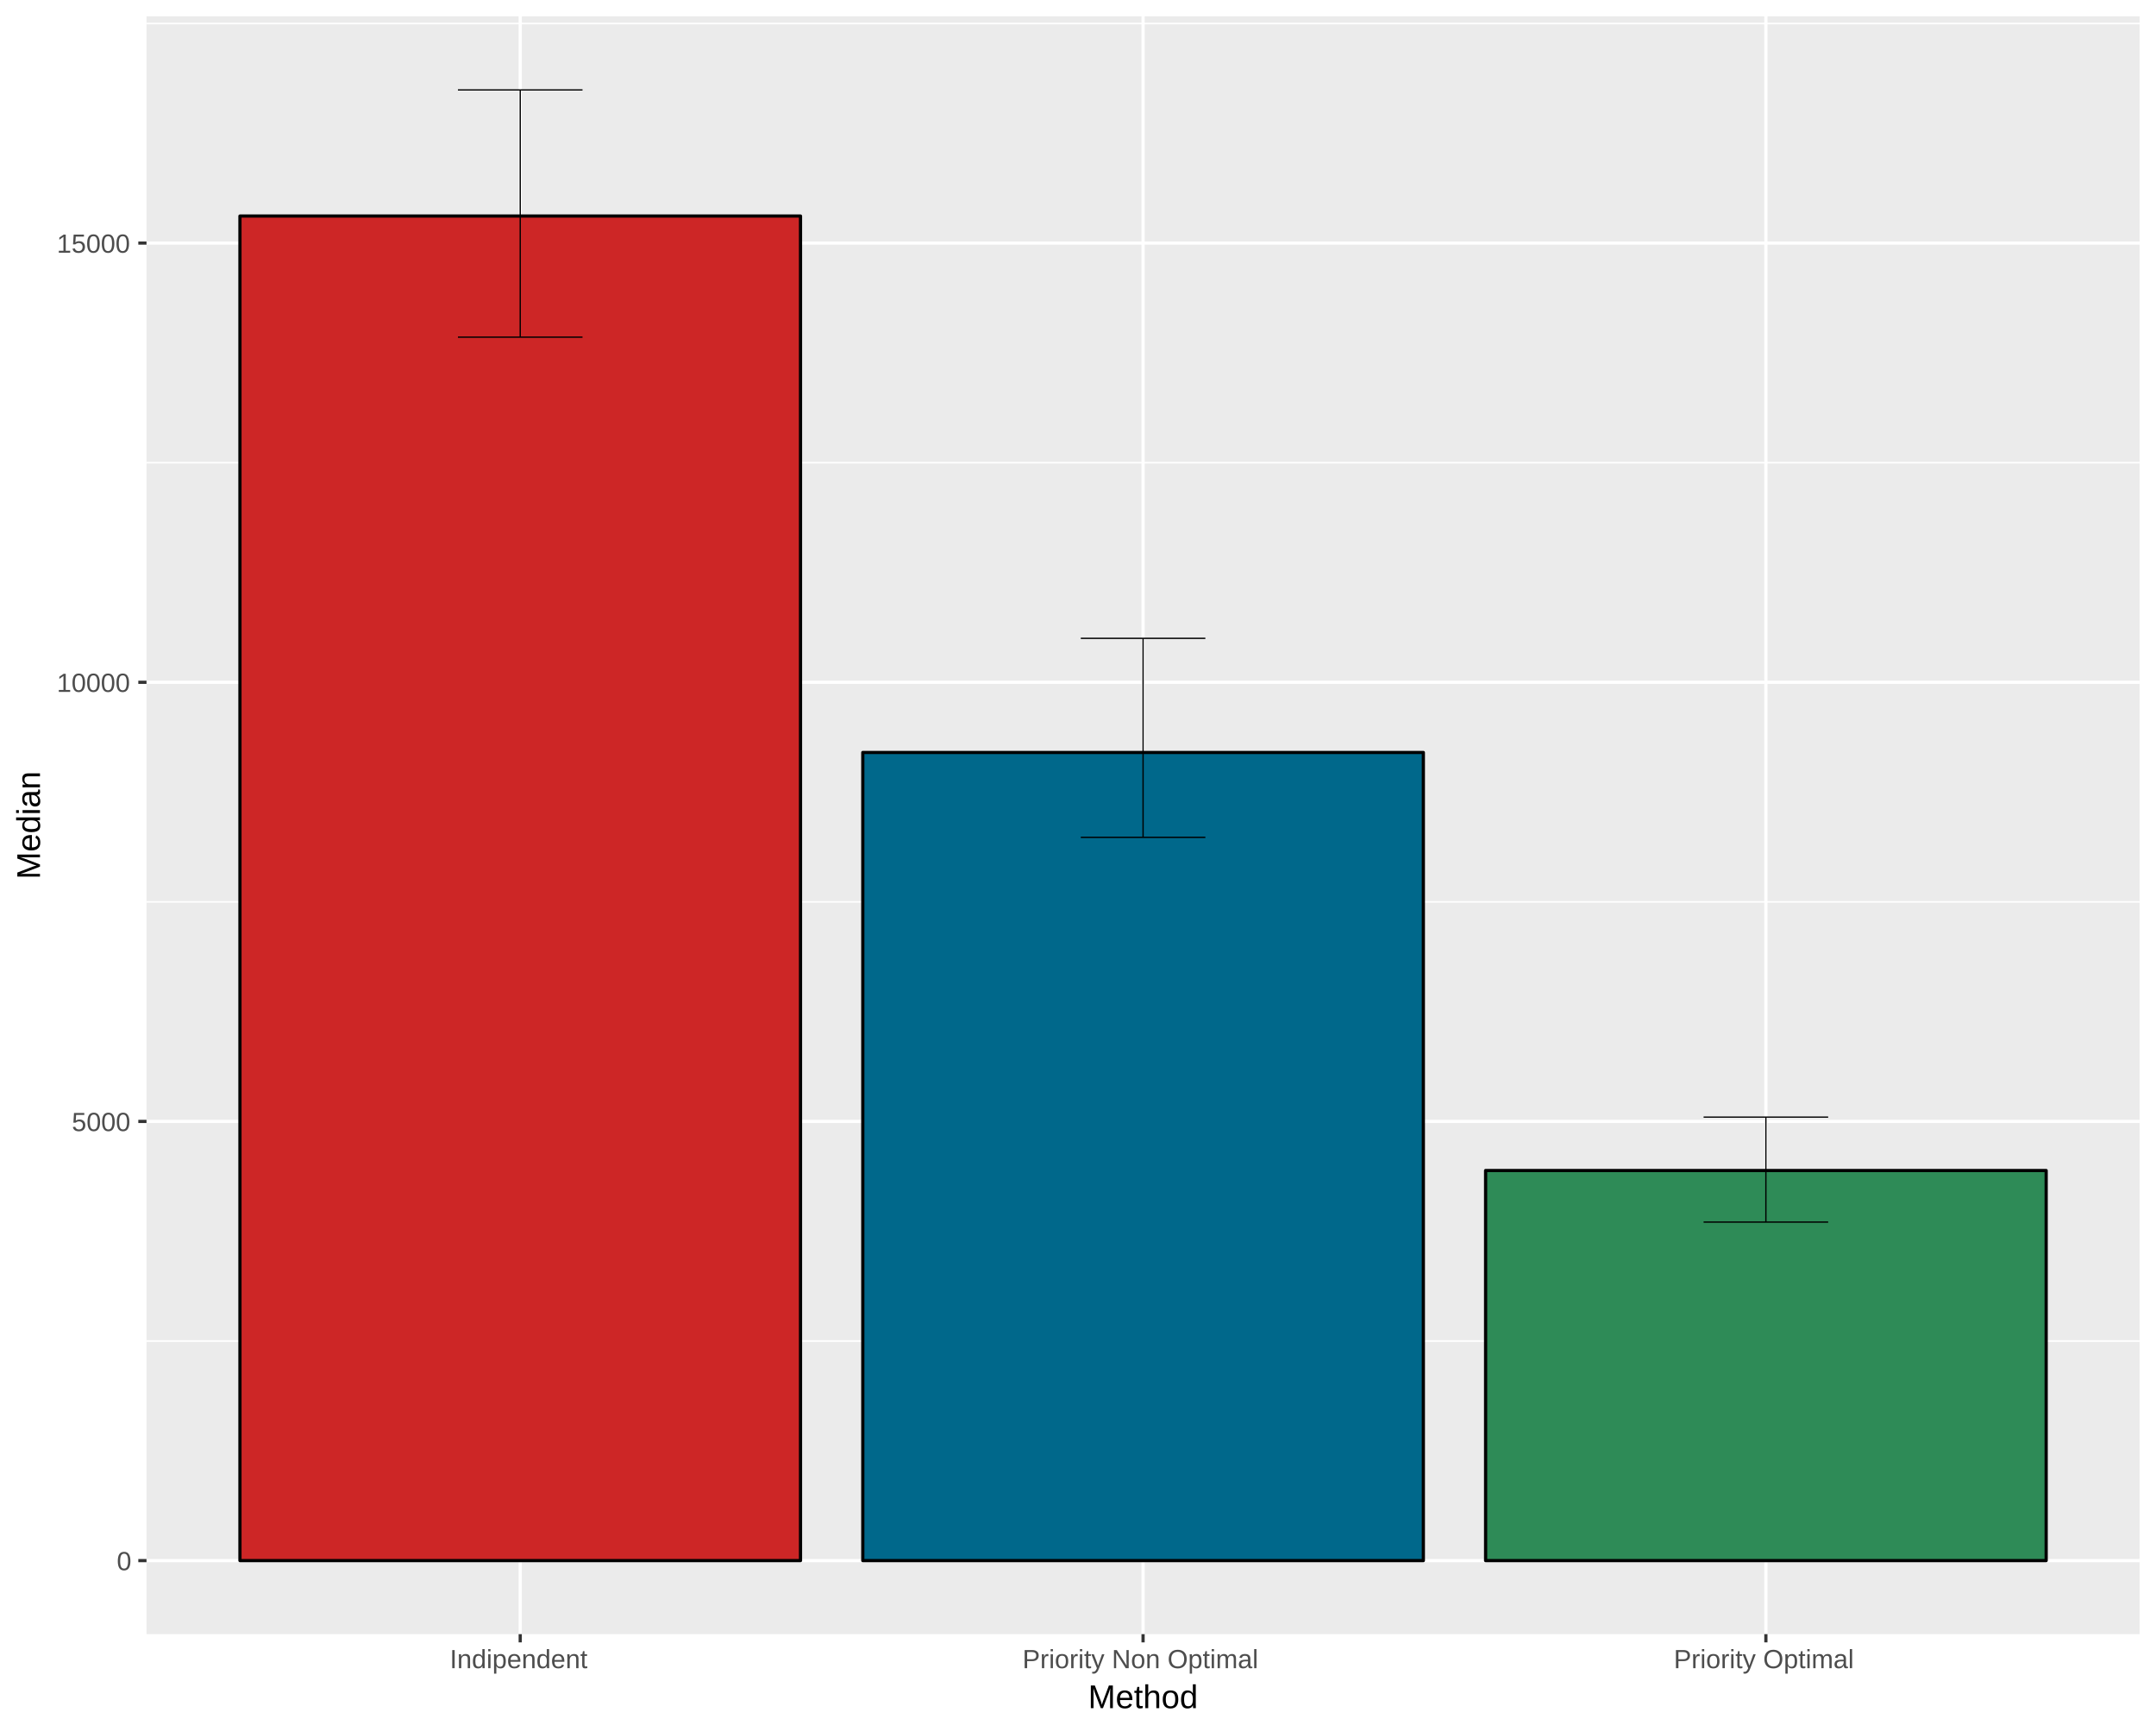
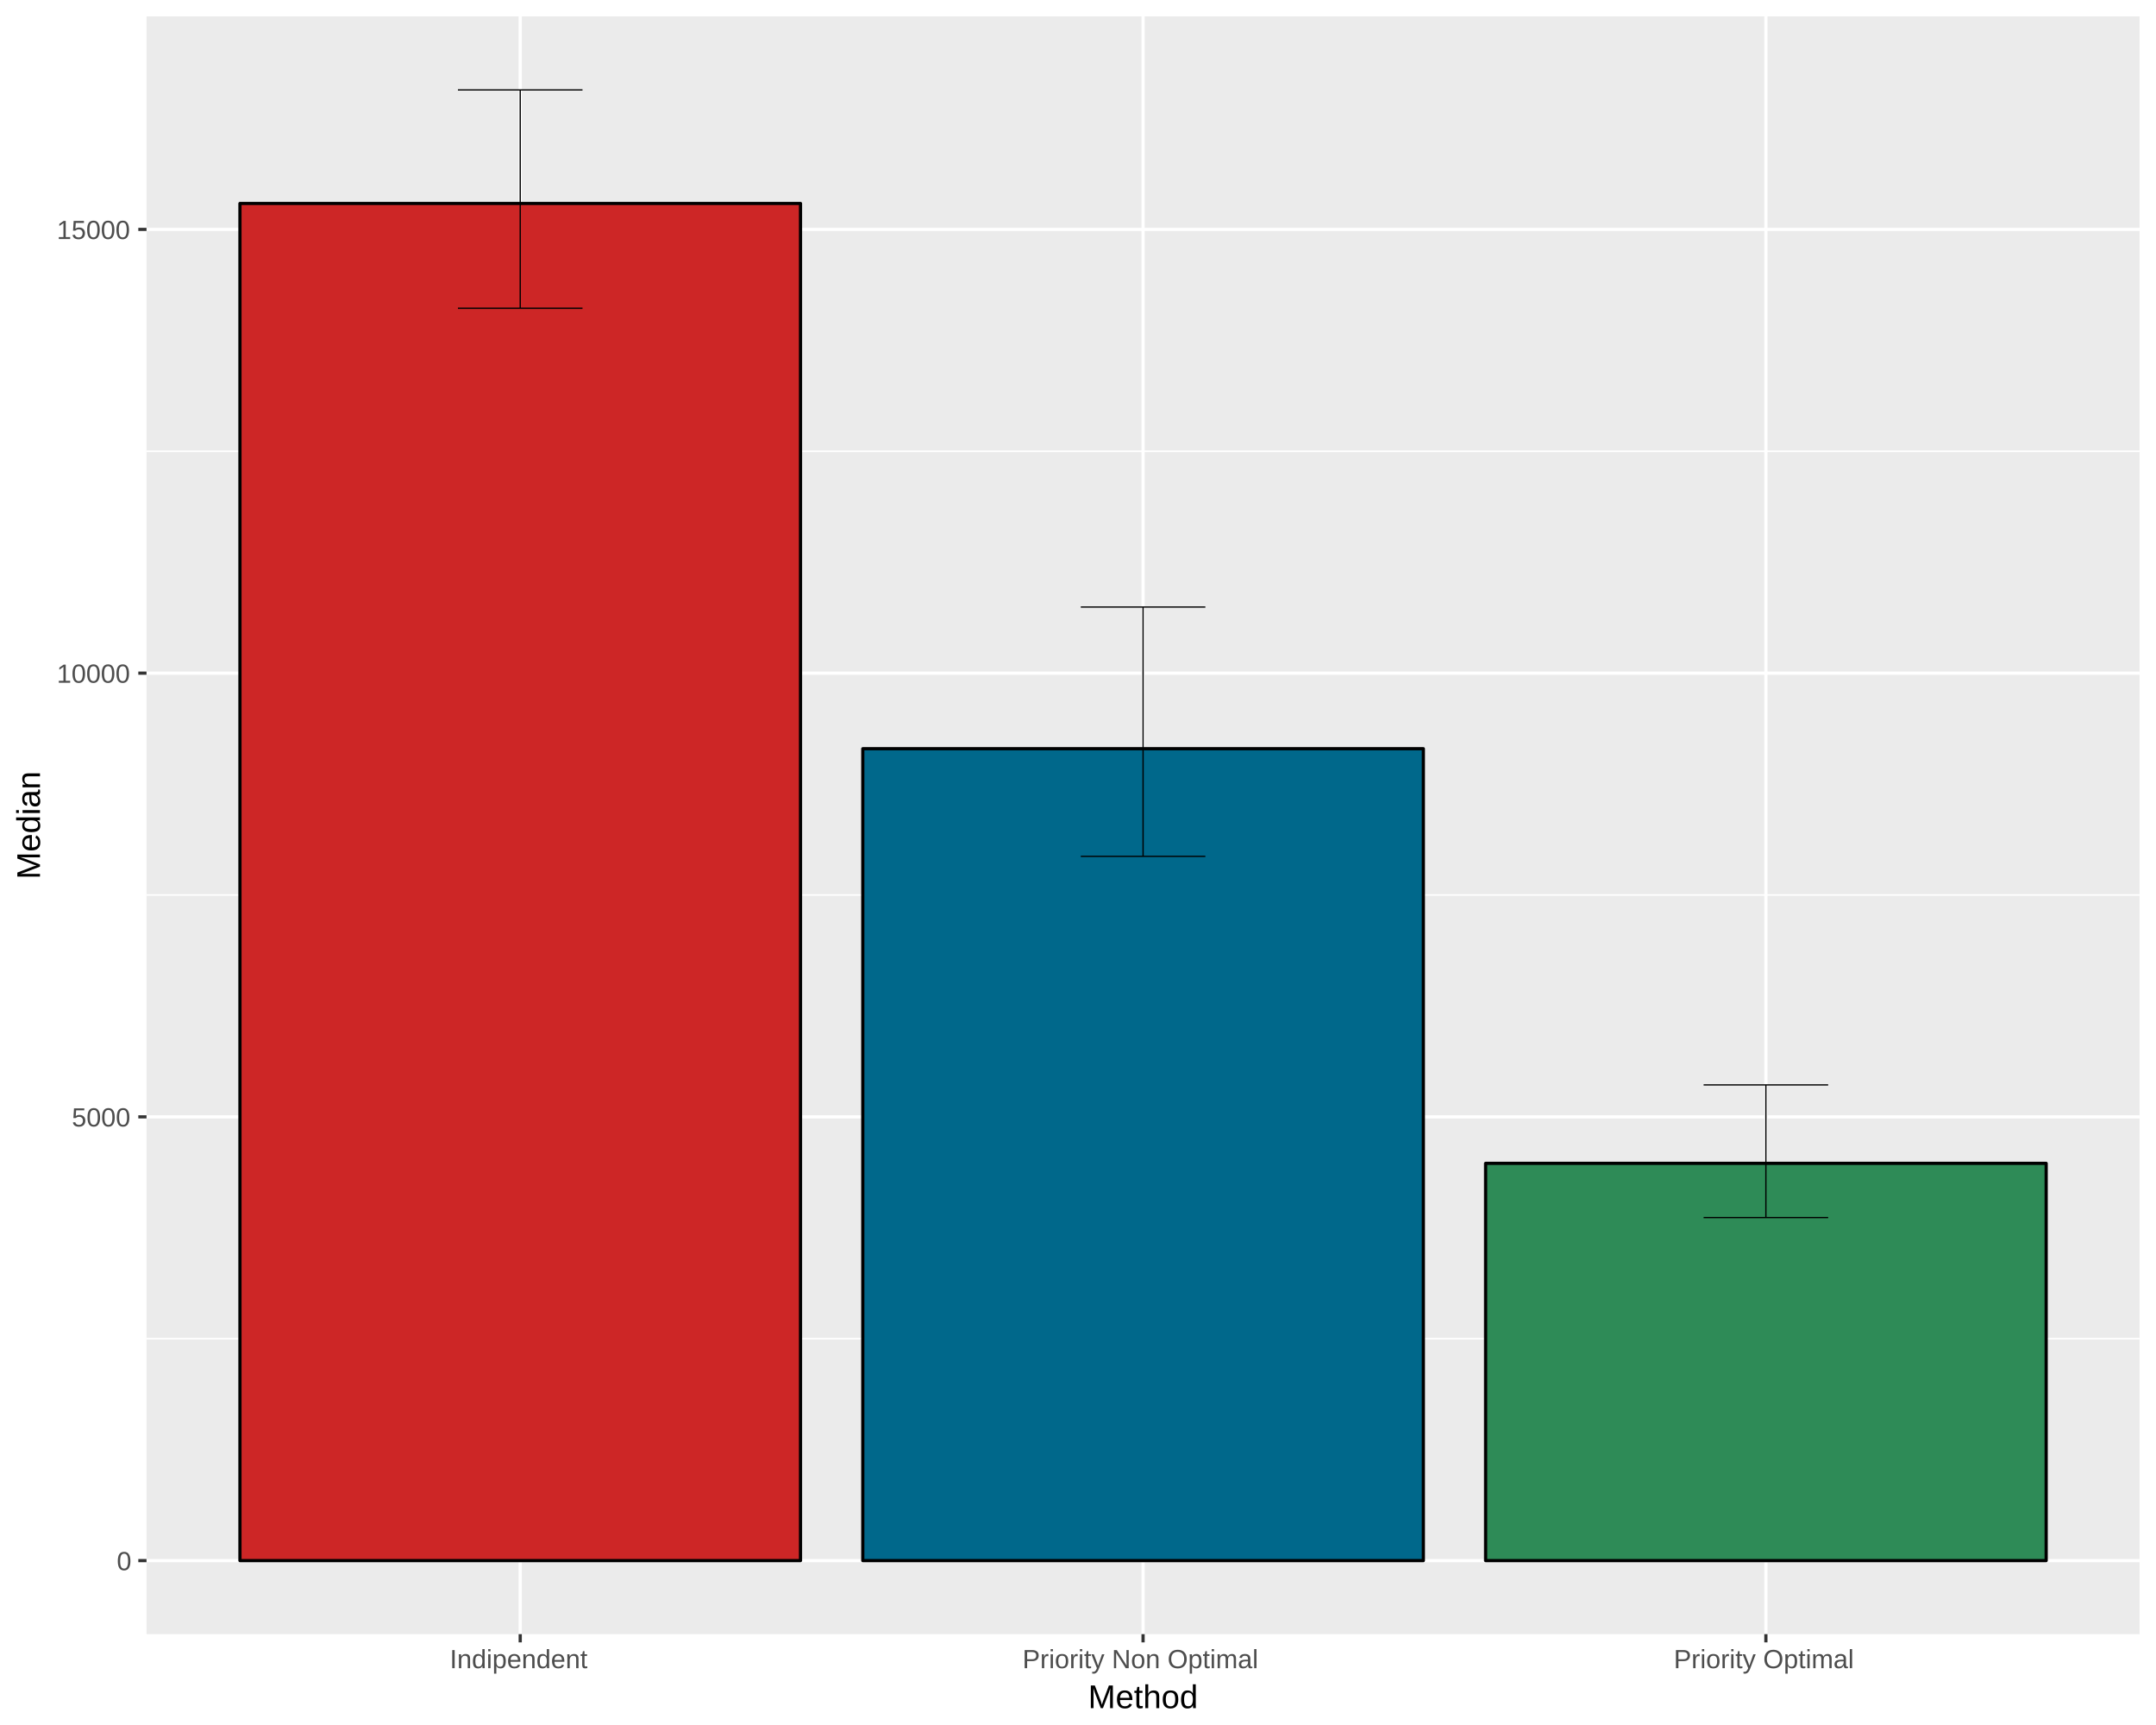
<svg xmlns="http://www.w3.org/2000/svg" viewBox="0 0 720.00 576.00">
  <defs>
    <style type="text/css">
    line, polyline, path, rect, circle {
      fill: none;
      stroke: #000000;
      stroke-linecap: round;
      stroke-linejoin: round;
      stroke-miterlimit: 10.00;
    }
  </style>
  </defs>
  <rect width="100%" height="100%" style="stroke: none; fill: #FFFFFF;" />
  <rect x="0.00" y="0.00" width="720.00" height="576.00" style="stroke-width: 1.07; stroke: #FFFFFF; fill: #FFFFFF;" />
  <defs>
    <clipPath id="cpNDguOTMyOXw3MTQuNTIxfDU0NS42NTZ8NS40Nzk0NQ==">
      <rect x="48.93" y="5.48" width="665.59" height="540.18" />
    </clipPath>
  </defs>
  <rect x="48.93" y="5.48" width="665.59" height="540.18" style="stroke-width: 1.07; stroke: none; fill: #EBEBEB;" clip-path="url(#cpNDguOTMyOXw3MTQuNTIxfDU0NS42NTZ8NS40Nzk0NQ==)" />
-   <polyline points="48.93,447.78 714.52,447.78 " style="stroke-width: 0.53; stroke: #FFFFFF; stroke-linecap: butt;" clip-path="url(#cpNDguOTMyOXw3MTQuNTIxfDU0NS42NTZ8NS40Nzk0NQ==)" />
-   <polyline points="48.93,301.14 714.52,301.14 " style="stroke-width: 0.53; stroke: #FFFFFF; stroke-linecap: butt;" clip-path="url(#cpNDguOTMyOXw3MTQuNTIxfDU0NS42NTZ8NS40Nzk0NQ==)" />
-   <polyline points="48.93,154.49 714.52,154.49 " style="stroke-width: 0.53; stroke: #FFFFFF; stroke-linecap: butt;" clip-path="url(#cpNDguOTMyOXw3MTQuNTIxfDU0NS42NTZ8NS40Nzk0NQ==)" />
-   <polyline points="48.93,7.85 714.52,7.85 " style="stroke-width: 0.53; stroke: #FFFFFF; stroke-linecap: butt;" clip-path="url(#cpNDguOTMyOXw3MTQuNTIxfDU0NS42NTZ8NS40Nzk0NQ==)" />
+   <polyline points="48.93,447.02 714.52,447.02 " style="stroke-width: 0.53; stroke: #FFFFFF; stroke-linecap: butt;" clip-path="url(#cpNDguOTMyOXw3MTQuNTIxfDU0NS42NTZ8NS40Nzk0NQ==)" />
+   <polyline points="48.93,298.85 714.52,298.85 " style="stroke-width: 0.53; stroke: #FFFFFF; stroke-linecap: butt;" clip-path="url(#cpNDguOTMyOXw3MTQuNTIxfDU0NS42NTZ8NS40Nzk0NQ==)" />
+   <polyline points="48.93,150.68 714.52,150.68 " style="stroke-width: 0.53; stroke: #FFFFFF; stroke-linecap: butt;" clip-path="url(#cpNDguOTMyOXw3MTQuNTIxfDU0NS42NTZ8NS40Nzk0NQ==)" />
  <polyline points="48.93,521.10 714.52,521.10 " style="stroke-width: 1.07; stroke: #FFFFFF; stroke-linecap: butt;" clip-path="url(#cpNDguOTMyOXw3MTQuNTIxfDU0NS42NTZ8NS40Nzk0NQ==)" />
-   <polyline points="48.93,374.46 714.52,374.46 " style="stroke-width: 1.07; stroke: #FFFFFF; stroke-linecap: butt;" clip-path="url(#cpNDguOTMyOXw3MTQuNTIxfDU0NS42NTZ8NS40Nzk0NQ==)" />
-   <polyline points="48.93,227.82 714.52,227.82 " style="stroke-width: 1.07; stroke: #FFFFFF; stroke-linecap: butt;" clip-path="url(#cpNDguOTMyOXw3MTQuNTIxfDU0NS42NTZ8NS40Nzk0NQ==)" />
-   <polyline points="48.93,81.17 714.52,81.17 " style="stroke-width: 1.07; stroke: #FFFFFF; stroke-linecap: butt;" clip-path="url(#cpNDguOTMyOXw3MTQuNTIxfDU0NS42NTZ8NS40Nzk0NQ==)" />
+   <polyline points="48.93,372.93 714.52,372.93 " style="stroke-width: 1.07; stroke: #FFFFFF; stroke-linecap: butt;" clip-path="url(#cpNDguOTMyOXw3MTQuNTIxfDU0NS42NTZ8NS40Nzk0NQ==)" />
+   <polyline points="48.93,224.77 714.52,224.77 " style="stroke-width: 1.07; stroke: #FFFFFF; stroke-linecap: butt;" clip-path="url(#cpNDguOTMyOXw3MTQuNTIxfDU0NS42NTZ8NS40Nzk0NQ==)" />
+   <polyline points="48.93,76.60 714.52,76.60 " style="stroke-width: 1.07; stroke: #FFFFFF; stroke-linecap: butt;" clip-path="url(#cpNDguOTMyOXw3MTQuNTIxfDU0NS42NTZ8NS40Nzk0NQ==)" />
  <polyline points="173.73,545.66 173.73,5.48 " style="stroke-width: 1.07; stroke: #FFFFFF; stroke-linecap: butt;" clip-path="url(#cpNDguOTMyOXw3MTQuNTIxfDU0NS42NTZ8NS40Nzk0NQ==)" />
  <polyline points="381.73,545.66 381.73,5.48 " style="stroke-width: 1.07; stroke: #FFFFFF; stroke-linecap: butt;" clip-path="url(#cpNDguOTMyOXw3MTQuNTIxfDU0NS42NTZ8NS40Nzk0NQ==)" />
  <polyline points="589.72,545.66 589.72,5.48 " style="stroke-width: 1.07; stroke: #FFFFFF; stroke-linecap: butt;" clip-path="url(#cpNDguOTMyOXw3MTQuNTIxfDU0NS42NTZ8NS40Nzk0NQ==)" />
-   <rect x="80.13" y="72.14" width="187.20" height="448.96" style="stroke-width: 1.07; stroke-linecap: butt; fill: #CD2626;" clip-path="url(#cpNDguOTMyOXw3MTQuNTIxfDU0NS42NTZ8NS40Nzk0NQ==)" />
-   <rect x="288.13" y="251.26" width="187.20" height="269.84" style="stroke-width: 1.07; stroke-linecap: butt; fill: #00688B;" clip-path="url(#cpNDguOTMyOXw3MTQuNTIxfDU0NS42NTZ8NS40Nzk0NQ==)" />
-   <rect x="496.12" y="390.85" width="187.20" height="130.25" style="stroke-width: 1.07; stroke-linecap: butt; fill: #2E8B57;" clip-path="url(#cpNDguOTMyOXw3MTQuNTIxfDU0NS42NTZ8NS40Nzk0NQ==)" />
+   <rect x="80.13" y="67.94" width="187.20" height="453.16" style="stroke-width: 1.07; stroke-linecap: butt; fill: #CD2626;" clip-path="url(#cpNDguOTMyOXw3MTQuNTIxfDU0NS42NTZ8NS40Nzk0NQ==)" />
+   <rect x="288.13" y="250.01" width="187.20" height="271.09" style="stroke-width: 1.07; stroke-linecap: butt; fill: #00688B;" clip-path="url(#cpNDguOTMyOXw3MTQuNTIxfDU0NS42NTZ8NS40Nzk0NQ==)" />
+   <rect x="496.12" y="388.46" width="187.20" height="132.64" style="stroke-width: 1.07; stroke-linecap: butt; fill: #2E8B57;" clip-path="url(#cpNDguOTMyOXw3MTQuNTIxfDU0NS42NTZ8NS40Nzk0NQ==)" />
  <polyline points="152.93,30.03 194.53,30.03 " style="stroke-width: 0.43; stroke-linecap: butt;" clip-path="url(#cpNDguOTMyOXw3MTQuNTIxfDU0NS42NTZ8NS40Nzk0NQ==)" />
-   <polyline points="173.73,30.03 173.73,112.58 " style="stroke-width: 0.43; stroke-linecap: butt;" clip-path="url(#cpNDguOTMyOXw3MTQuNTIxfDU0NS42NTZ8NS40Nzk0NQ==)" />
-   <polyline points="152.93,112.58 194.53,112.58 " style="stroke-width: 0.43; stroke-linecap: butt;" clip-path="url(#cpNDguOTMyOXw3MTQuNTIxfDU0NS42NTZ8NS40Nzk0NQ==)" />
-   <polyline points="360.93,213.15 402.53,213.15 " style="stroke-width: 0.43; stroke-linecap: butt;" clip-path="url(#cpNDguOTMyOXw3MTQuNTIxfDU0NS42NTZ8NS40Nzk0NQ==)" />
-   <polyline points="381.73,213.15 381.73,279.60 " style="stroke-width: 0.43; stroke-linecap: butt;" clip-path="url(#cpNDguOTMyOXw3MTQuNTIxfDU0NS42NTZ8NS40Nzk0NQ==)" />
-   <polyline points="360.93,279.60 402.53,279.60 " style="stroke-width: 0.43; stroke-linecap: butt;" clip-path="url(#cpNDguOTMyOXw3MTQuNTIxfDU0NS42NTZ8NS40Nzk0NQ==)" />
-   <polyline points="568.92,373.02 610.52,373.02 " style="stroke-width: 0.43; stroke-linecap: butt;" clip-path="url(#cpNDguOTMyOXw3MTQuNTIxfDU0NS42NTZ8NS40Nzk0NQ==)" />
-   <polyline points="589.72,373.02 589.72,408.07 " style="stroke-width: 0.43; stroke-linecap: butt;" clip-path="url(#cpNDguOTMyOXw3MTQuNTIxfDU0NS42NTZ8NS40Nzk0NQ==)" />
-   <polyline points="568.92,408.07 610.52,408.07 " style="stroke-width: 0.43; stroke-linecap: butt;" clip-path="url(#cpNDguOTMyOXw3MTQuNTIxfDU0NS42NTZ8NS40Nzk0NQ==)" />
+   <polyline points="173.73,30.03 173.73,102.92 " style="stroke-width: 0.43; stroke-linecap: butt;" clip-path="url(#cpNDguOTMyOXw3MTQuNTIxfDU0NS42NTZ8NS40Nzk0NQ==)" />
+   <polyline points="152.93,102.92 194.53,102.92 " style="stroke-width: 0.43; stroke-linecap: butt;" clip-path="url(#cpNDguOTMyOXw3MTQuNTIxfDU0NS42NTZ8NS40Nzk0NQ==)" />
+   <polyline points="360.93,202.70 402.53,202.70 " style="stroke-width: 0.43; stroke-linecap: butt;" clip-path="url(#cpNDguOTMyOXw3MTQuNTIxfDU0NS42NTZ8NS40Nzk0NQ==)" />
+   <polyline points="381.73,202.70 381.73,285.94 " style="stroke-width: 0.43; stroke-linecap: butt;" clip-path="url(#cpNDguOTMyOXw3MTQuNTIxfDU0NS42NTZ8NS40Nzk0NQ==)" />
+   <polyline points="360.93,285.94 402.53,285.94 " style="stroke-width: 0.43; stroke-linecap: butt;" clip-path="url(#cpNDguOTMyOXw3MTQuNTIxfDU0NS42NTZ8NS40Nzk0NQ==)" />
+   <polyline points="568.92,362.26 610.52,362.26 " style="stroke-width: 0.43; stroke-linecap: butt;" clip-path="url(#cpNDguOTMyOXw3MTQuNTIxfDU0NS42NTZ8NS40Nzk0NQ==)" />
+   <polyline points="589.72,362.26 589.72,406.56 " style="stroke-width: 0.43; stroke-linecap: butt;" clip-path="url(#cpNDguOTMyOXw3MTQuNTIxfDU0NS42NTZ8NS40Nzk0NQ==)" />
+   <polyline points="568.92,406.56 610.52,406.56 " style="stroke-width: 0.43; stroke-linecap: butt;" clip-path="url(#cpNDguOTMyOXw3MTQuNTIxfDU0NS42NTZ8NS40Nzk0NQ==)" />
  <defs>
    <clipPath id="cpMHw3MjB8NTc2fDA=">
      <rect x="0.00" y="0.00" width="720.00" height="576.00" />
    </clipPath>
  </defs>
  <g clip-path="url(#cpMHw3MjB8NTc2fDA=)">
    <text x="39.00" y="524.32" style="font-size: 8.80px; fill: #4D4D4D; font-family: Arial;" textLength="5.01px" lengthAdjust="spacingAndGlyphs">0</text>
  </g>
  <g clip-path="url(#cpMHw3MjB8NTc2fDA=)">
-     <text x="23.98" y="377.68" style="font-size: 8.80px; fill: #4D4D4D; font-family: Arial;" textLength="20.02px" lengthAdjust="spacingAndGlyphs">5000</text>
+     <text x="23.98" y="376.15" style="font-size: 8.80px; fill: #4D4D4D; font-family: Arial;" textLength="20.02px" lengthAdjust="spacingAndGlyphs">5000</text>
  </g>
  <g clip-path="url(#cpMHw3MjB8NTc2fDA=)">
-     <text x="18.97" y="231.04" style="font-size: 8.80px; fill: #4D4D4D; font-family: Arial;" textLength="25.03px" lengthAdjust="spacingAndGlyphs">10000</text>
+     <text x="18.97" y="227.98" style="font-size: 8.80px; fill: #4D4D4D; font-family: Arial;" textLength="25.03px" lengthAdjust="spacingAndGlyphs">10000</text>
  </g>
  <g clip-path="url(#cpMHw3MjB8NTc2fDA=)">
-     <text x="18.97" y="84.39" style="font-size: 8.80px; fill: #4D4D4D; font-family: Arial;" textLength="25.03px" lengthAdjust="spacingAndGlyphs">15000</text>
+     <text x="18.97" y="79.82" style="font-size: 8.80px; fill: #4D4D4D; font-family: Arial;" textLength="25.03px" lengthAdjust="spacingAndGlyphs">15000</text>
  </g>
  <polyline points="46.19,521.10 48.93,521.10 " style="stroke-width: 1.07; stroke: #333333; stroke-linecap: butt;" clip-path="url(#cpMHw3MjB8NTc2fDA=)" />
-   <polyline points="46.19,374.46 48.93,374.46 " style="stroke-width: 1.07; stroke: #333333; stroke-linecap: butt;" clip-path="url(#cpMHw3MjB8NTc2fDA=)" />
-   <polyline points="46.19,227.82 48.93,227.82 " style="stroke-width: 1.07; stroke: #333333; stroke-linecap: butt;" clip-path="url(#cpMHw3MjB8NTc2fDA=)" />
-   <polyline points="46.19,81.17 48.93,81.17 " style="stroke-width: 1.07; stroke: #333333; stroke-linecap: butt;" clip-path="url(#cpMHw3MjB8NTc2fDA=)" />
+   <polyline points="46.19,372.93 48.93,372.93 " style="stroke-width: 1.07; stroke: #333333; stroke-linecap: butt;" clip-path="url(#cpMHw3MjB8NTc2fDA=)" />
+   <polyline points="46.19,224.77 48.93,224.77 " style="stroke-width: 1.07; stroke: #333333; stroke-linecap: butt;" clip-path="url(#cpMHw3MjB8NTc2fDA=)" />
+   <polyline points="46.19,76.60 48.93,76.60 " style="stroke-width: 1.07; stroke: #333333; stroke-linecap: butt;" clip-path="url(#cpMHw3MjB8NTc2fDA=)" />
  <polyline points="173.73,548.40 173.73,545.66 " style="stroke-width: 1.07; stroke: #333333; stroke-linecap: butt;" clip-path="url(#cpMHw3MjB8NTc2fDA=)" />
  <polyline points="381.73,548.40 381.73,545.66 " style="stroke-width: 1.07; stroke: #333333; stroke-linecap: butt;" clip-path="url(#cpMHw3MjB8NTc2fDA=)" />
  <polyline points="589.72,548.40 589.72,545.66 " style="stroke-width: 1.07; stroke: #333333; stroke-linecap: butt;" clip-path="url(#cpMHw3MjB8NTc2fDA=)" />
  <g clip-path="url(#cpMHw3MjB8NTc2fDA=)">
    <text x="150.21" y="557.03" style="font-size: 8.80px; fill: #4D4D4D; font-family: Arial;" textLength="47.04px" lengthAdjust="spacingAndGlyphs">Indipendent</text>
  </g>
  <g clip-path="url(#cpMHw3MjB8NTc2fDA=)">
    <text x="341.47" y="557.03" style="font-size: 8.80px; fill: #4D4D4D; font-family: Arial;" textLength="80.52px" lengthAdjust="spacingAndGlyphs">Priority Non Optimal</text>
  </g>
  <g clip-path="url(#cpMHw3MjB8NTc2fDA=)">
    <text x="558.97" y="557.03" style="font-size: 8.80px; fill: #4D4D4D; font-family: Arial;" textLength="61.51px" lengthAdjust="spacingAndGlyphs">Priority Optimal</text>
  </g>
  <g clip-path="url(#cpMHw3MjB8NTc2fDA=)">
    <text x="363.38" y="570.38" style="font-size: 11.00px; font-family: Arial;" textLength="36.69px" lengthAdjust="spacingAndGlyphs">Method</text>
  </g>
  <g clip-path="url(#cpMHw3MjB8NTc2fDA=)">
    <text transform="translate(13.35,293.61) rotate(-90)" style="font-size: 11.00px; font-family: Arial;" textLength="36.08px" lengthAdjust="spacingAndGlyphs">Median</text>
  </g>
</svg>
